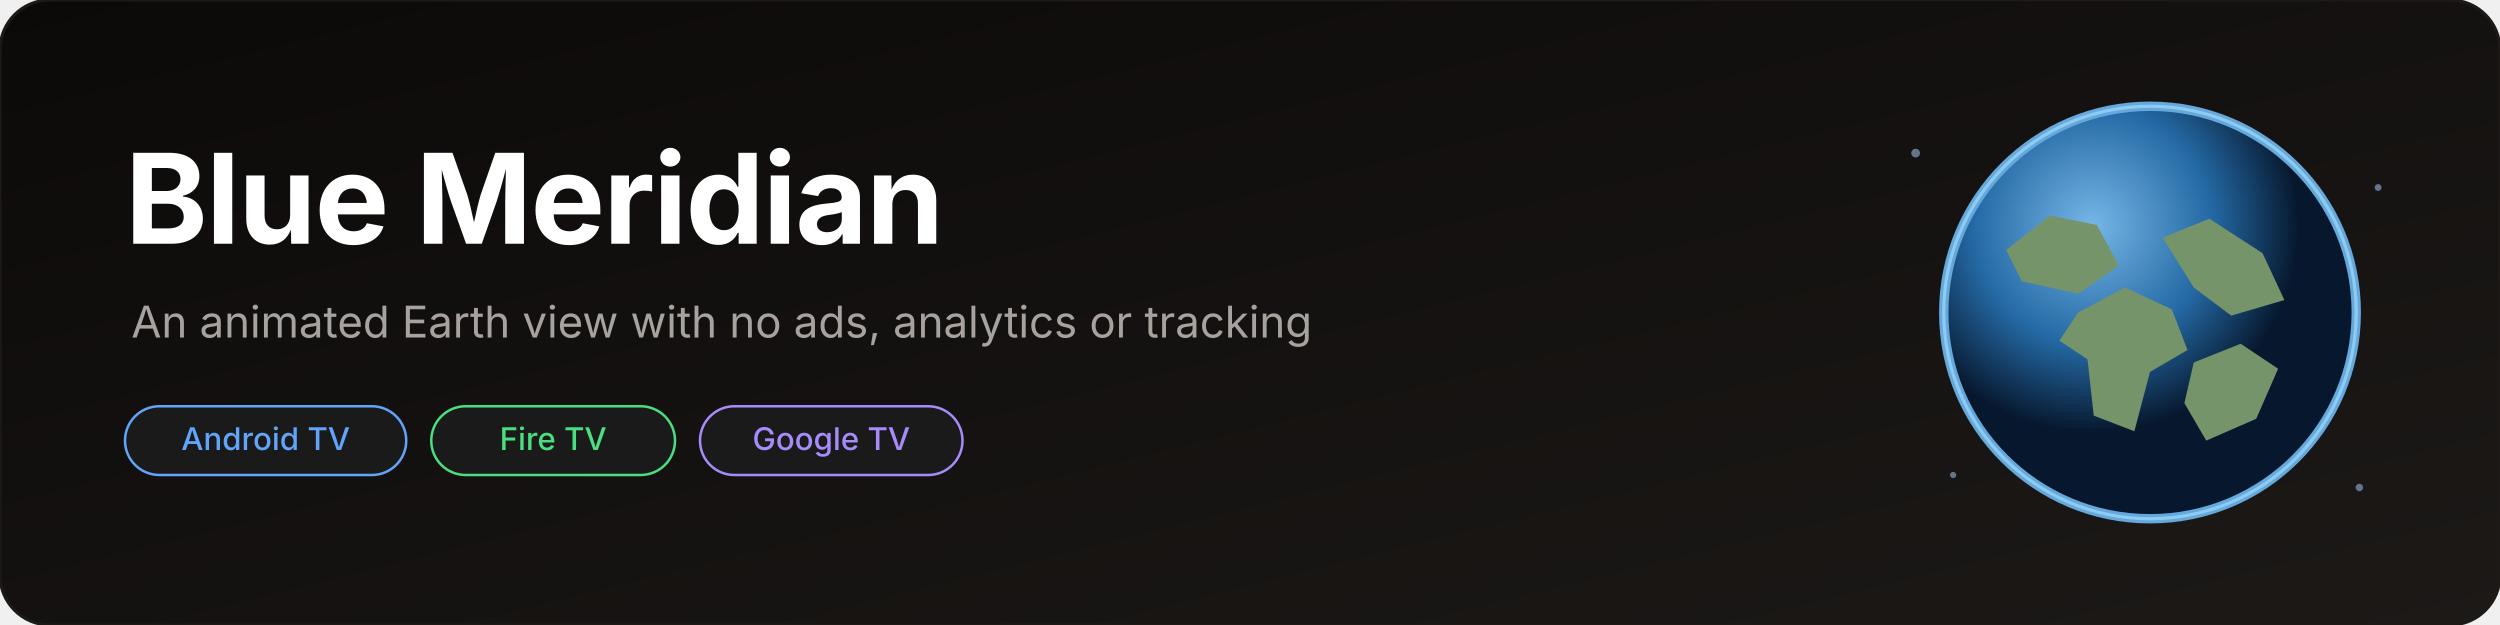
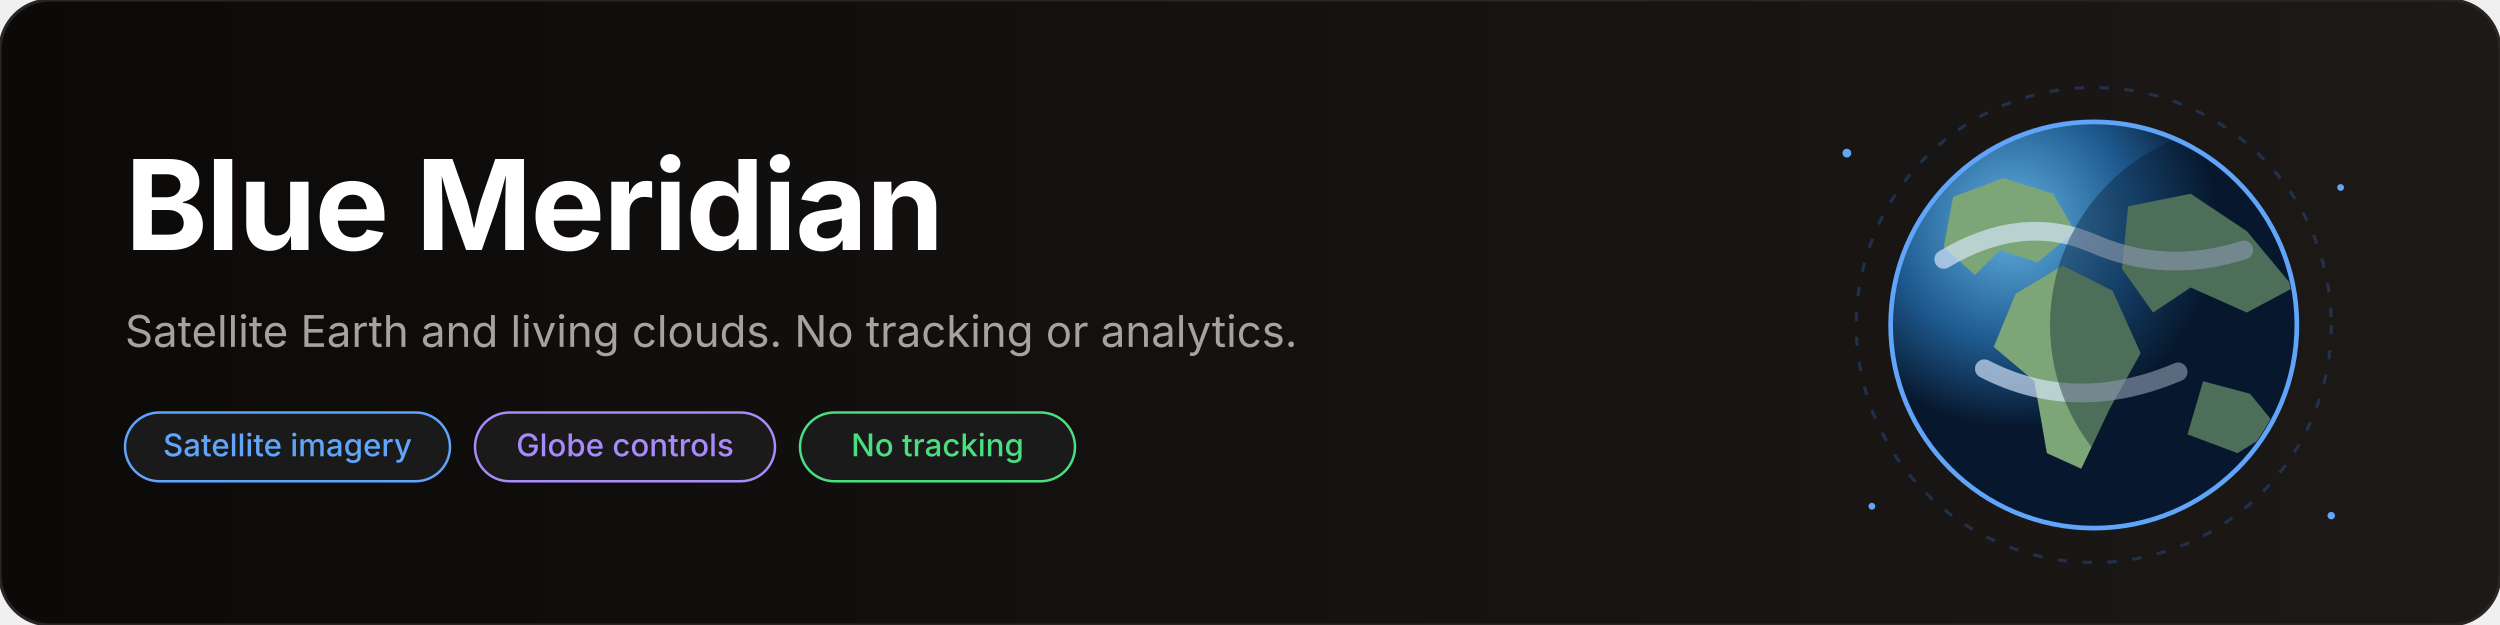
- <svg xmlns="http://www.w3.org/2000/svg" viewBox="0 0 800 200" role="img" aria-labelledby="title desc">
+ <svg xmlns="http://www.w3.org/2000/svg" width="800" height="200" viewBox="0 0 800 200" role="img" aria-labelledby="title desc">
+   <style>@keyframes landShift{0%,100%{transform:translateX(-4px)}50%{transform:translateX(4px)}}@keyframes twinkle{0%,100%{opacity:.45}50%{opacity:1}}.land{animation:landShift 12s ease-in-out infinite;transform-box:fill-box;transform-origin:center}.star{animation:twinkle 7s ease-in-out infinite;transform-box:fill-box;transform-origin:center}@media(prefers-reduced-motion:reduce){.land,.star{animation:none}}</style>
  <defs>
-     <linearGradient id="background" x2="1" y2="1">
+     <linearGradient id="background">
      <stop stop-color="#0c0a09" />
      <stop offset="1" stop-color="#1c1917" />
    </linearGradient>
-     <radialGradient id="globe" cx="36%" cy="29%">
-       <stop stop-color="#76b6e7" />
-       <stop offset=".58" stop-color="#2469a4" />
+     <radialGradient id="globe" cx="30%" cy="25%">
+       <stop stop-color="#62b2e2" />
+       <stop offset=".6" stop-color="#1e598e" />
      <stop offset="1" stop-color="#07182e" />
    </radialGradient>
+     <clipPath id="disc">
+       <circle cx="90" cy="78" r="64" />
+     </clipPath>
  </defs>
-   <rect width="800" height="200" rx="16" fill="url(#background)" stroke="#1c1917" />
-   <text x="40" y="78" fill="#fff" font-family="system-ui,-apple-system,'Segoe UI',sans-serif" font-size="40" font-weight="700" letter-spacing="-.5">Blue Meridian</text>
-   <text x="42" y="108" fill="#a8a29e" font-family="system-ui,-apple-system,'Segoe UI',sans-serif" font-size="14">An animated Earth view with no ads, analytics or tracking</text>
-   <g font-family="system-ui,-apple-system,'Segoe UI',sans-serif" font-size="10" font-weight="500" text-anchor="middle">
-     <rect x="40" y="130" width="90" height="22" rx="11" fill="#1a1a1a" stroke="#60a5fa" stroke-width=".8" />
-     <text x="85" y="144" fill="#60a5fa">Android TV</text>
-     <rect x="138" y="130" width="78" height="22" rx="11" fill="#1a1a1a" stroke="#4ade80" stroke-width=".8" />
-     <text x="177" y="144" fill="#4ade80">Fire TV</text>
-     <rect x="224" y="130" width="84" height="22" rx="11" fill="#1a1a1a" stroke="#a78bfa" stroke-width=".8" />
-     <text x="266" y="144" fill="#a78bfa">Google TV</text>
+   <rect width="800" height="200" rx="16" fill="url(#background)" stroke="#292524" />
+   <g font-family="system-ui,-apple-system,'Segoe UI',sans-serif">
+     <text x="40" y="80" font-size="40" font-weight="700" letter-spacing="-.5" fill="#fff">Blue Meridian</text>
+     <g fill="#a8a29e">
+       <text x="40" y="111" font-size="14">Satellite Earth and living clouds. No tracking or analytics.</text>
+     </g>
+     <rect x="40" y="132" width="104" height="22" rx="11" fill="#1a1a1a" stroke="#60a5fa" stroke-width=".8" />
+     <text x="92.0" y="146" fill="#60a5fa" font-size="10" font-weight="500" text-anchor="middle">Satellite imagery</text>
+     <rect x="152" y="132" width="96" height="22" rx="11" fill="#1a1a1a" stroke="#a78bfa" stroke-width=".8" />
+     <text x="200.0" y="146" fill="#a78bfa" font-size="10" font-weight="500" text-anchor="middle">Globe controls</text>
+     <rect x="256" y="132" width="88" height="22" rx="11" fill="#1a1a1a" stroke="#4ade80" stroke-width=".8" />
+     <text x="300.0" y="146" fill="#4ade80" font-size="10" font-weight="500" text-anchor="middle">No tracking</text>
  </g>
-   <g transform="translate(610 25)">
-     <circle cx="78" cy="75" r="66" fill="url(#globe)" stroke="#65a9dc" stroke-width="3" />
-     <path d="M32 55l14-11 15 3 7 13-13 9-18-4zM55 75l15-8 15 7 5 13-12 7-5 19-13-5-2-18-9-6zM82 51l15-6 17 11 7 15-17 5-12-9zM92 91l15-6 12 8-7 16-16 7-7-12z" fill="#759469" />
-     <ellipse cx="78" cy="75" rx="66" ry="66" fill="none" stroke="#a5ddff" stroke-opacity=".65" stroke-width="1" />
-     <g fill="#64748b">
-       <circle cx="3" cy="24" r="1.4" />
-       <circle cx="151" cy="35" r="1.1" />
-       <circle cx="145" cy="131" r="1.2" />
-       <circle cx="15" cy="127" r="1" />
+   <g transform="translate(580 26)">
+     <circle cx="90" cy="78" r="76" fill="none" stroke="#3b82f6" stroke-opacity=".25" stroke-dasharray="3 5" />
+     <circle cx="90" cy="78" r="65" fill="url(#globe)" stroke="#60a5fa" stroke-width="1.5" />
+     <g clip-path="url(#disc)">
+       <g class="land">
+         <path d="M45 37l16-6 16 5 7 12-12 10-12-4-8 8-10-9zM65 68l15-9 16 8 9 20-10 18-9 19-11-5-4-23-13-11zM101 40l20-4 18 12 15 18-15 8-18-8-12 8-10-14zM125 96l15 4 9 11-13 8-16-6z" fill="#7ca677" />
+         <path d="M42 57q25-15 48-5t48 2M55 92q29 15 62 1" fill="none" stroke="#dbeafe" stroke-width="6" stroke-linecap="round" opacity=".65" />
+       </g>
+       <circle cx="140" cy="78" r="64" fill="#07182e" opacity=".4" />
+     </g>
+     <g class="star" fill="#60a5fa">
+       <circle cx="11" cy="23" r="1.4" />
+       <circle cx="169" cy="34" r="1.1" />
+       <circle cx="166" cy="139" r="1.2" />
+       <circle cx="19" cy="136" r="1.1" />
    </g>
  </g>
</svg>
